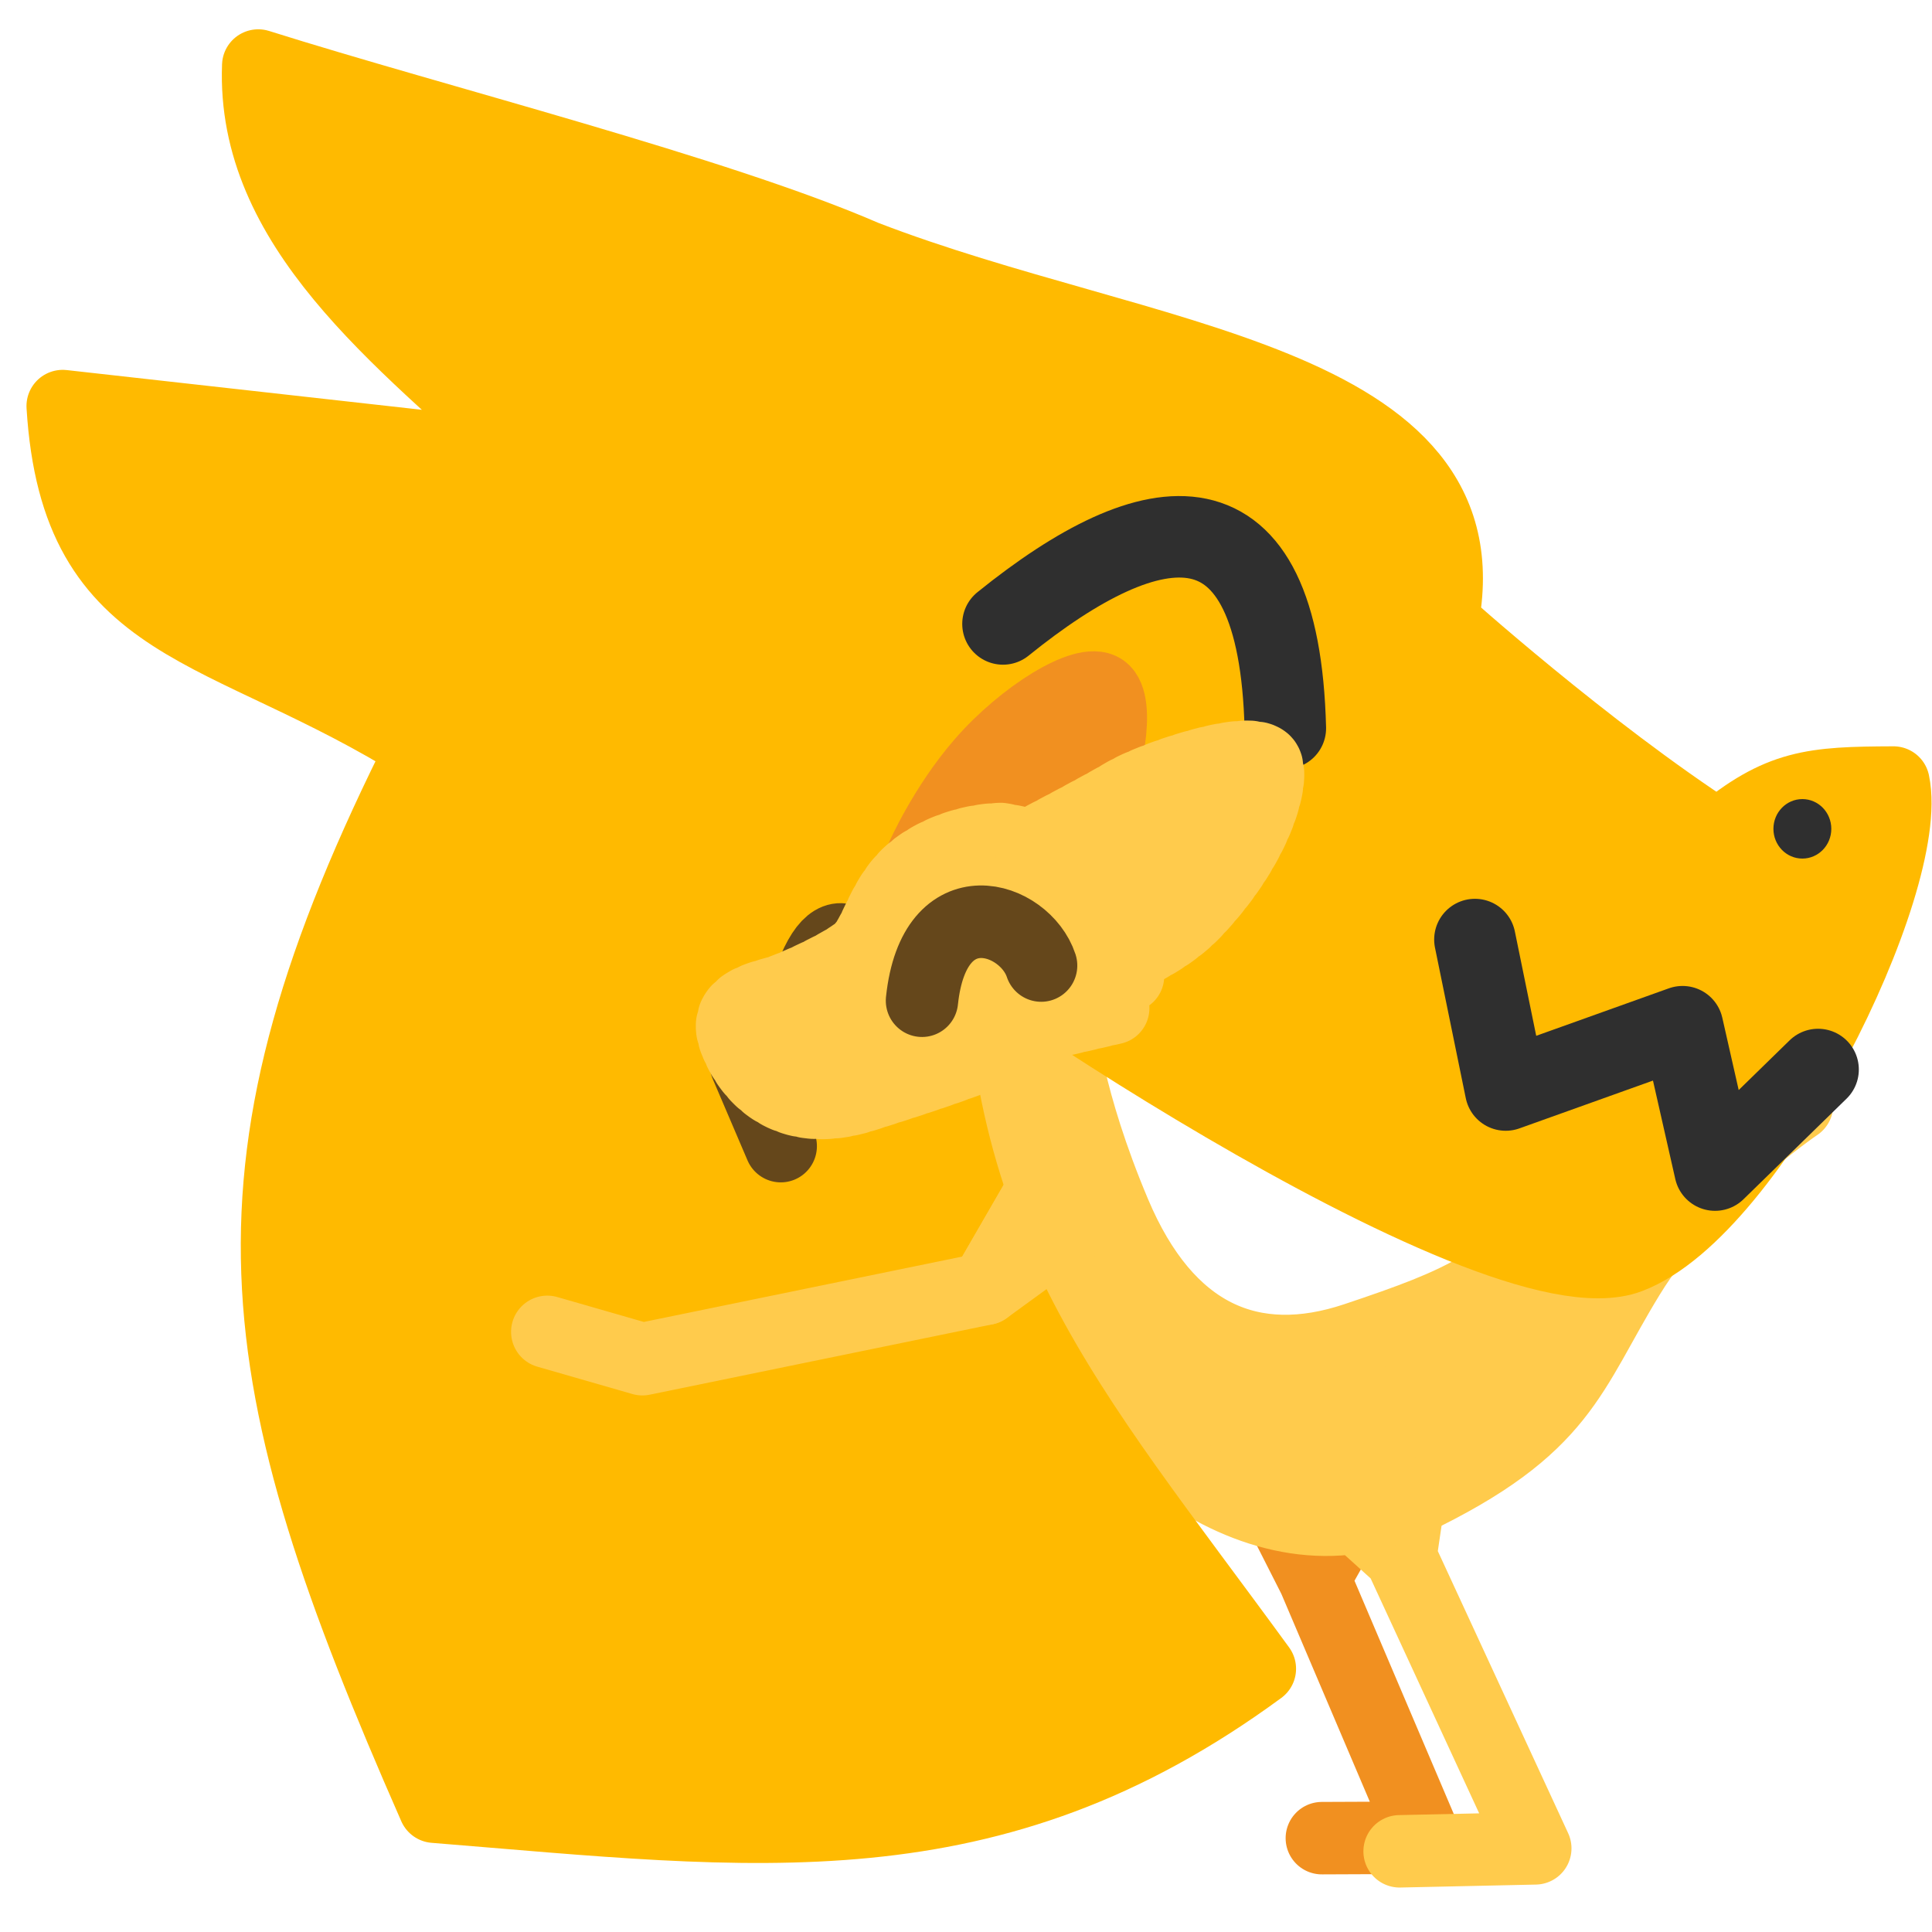
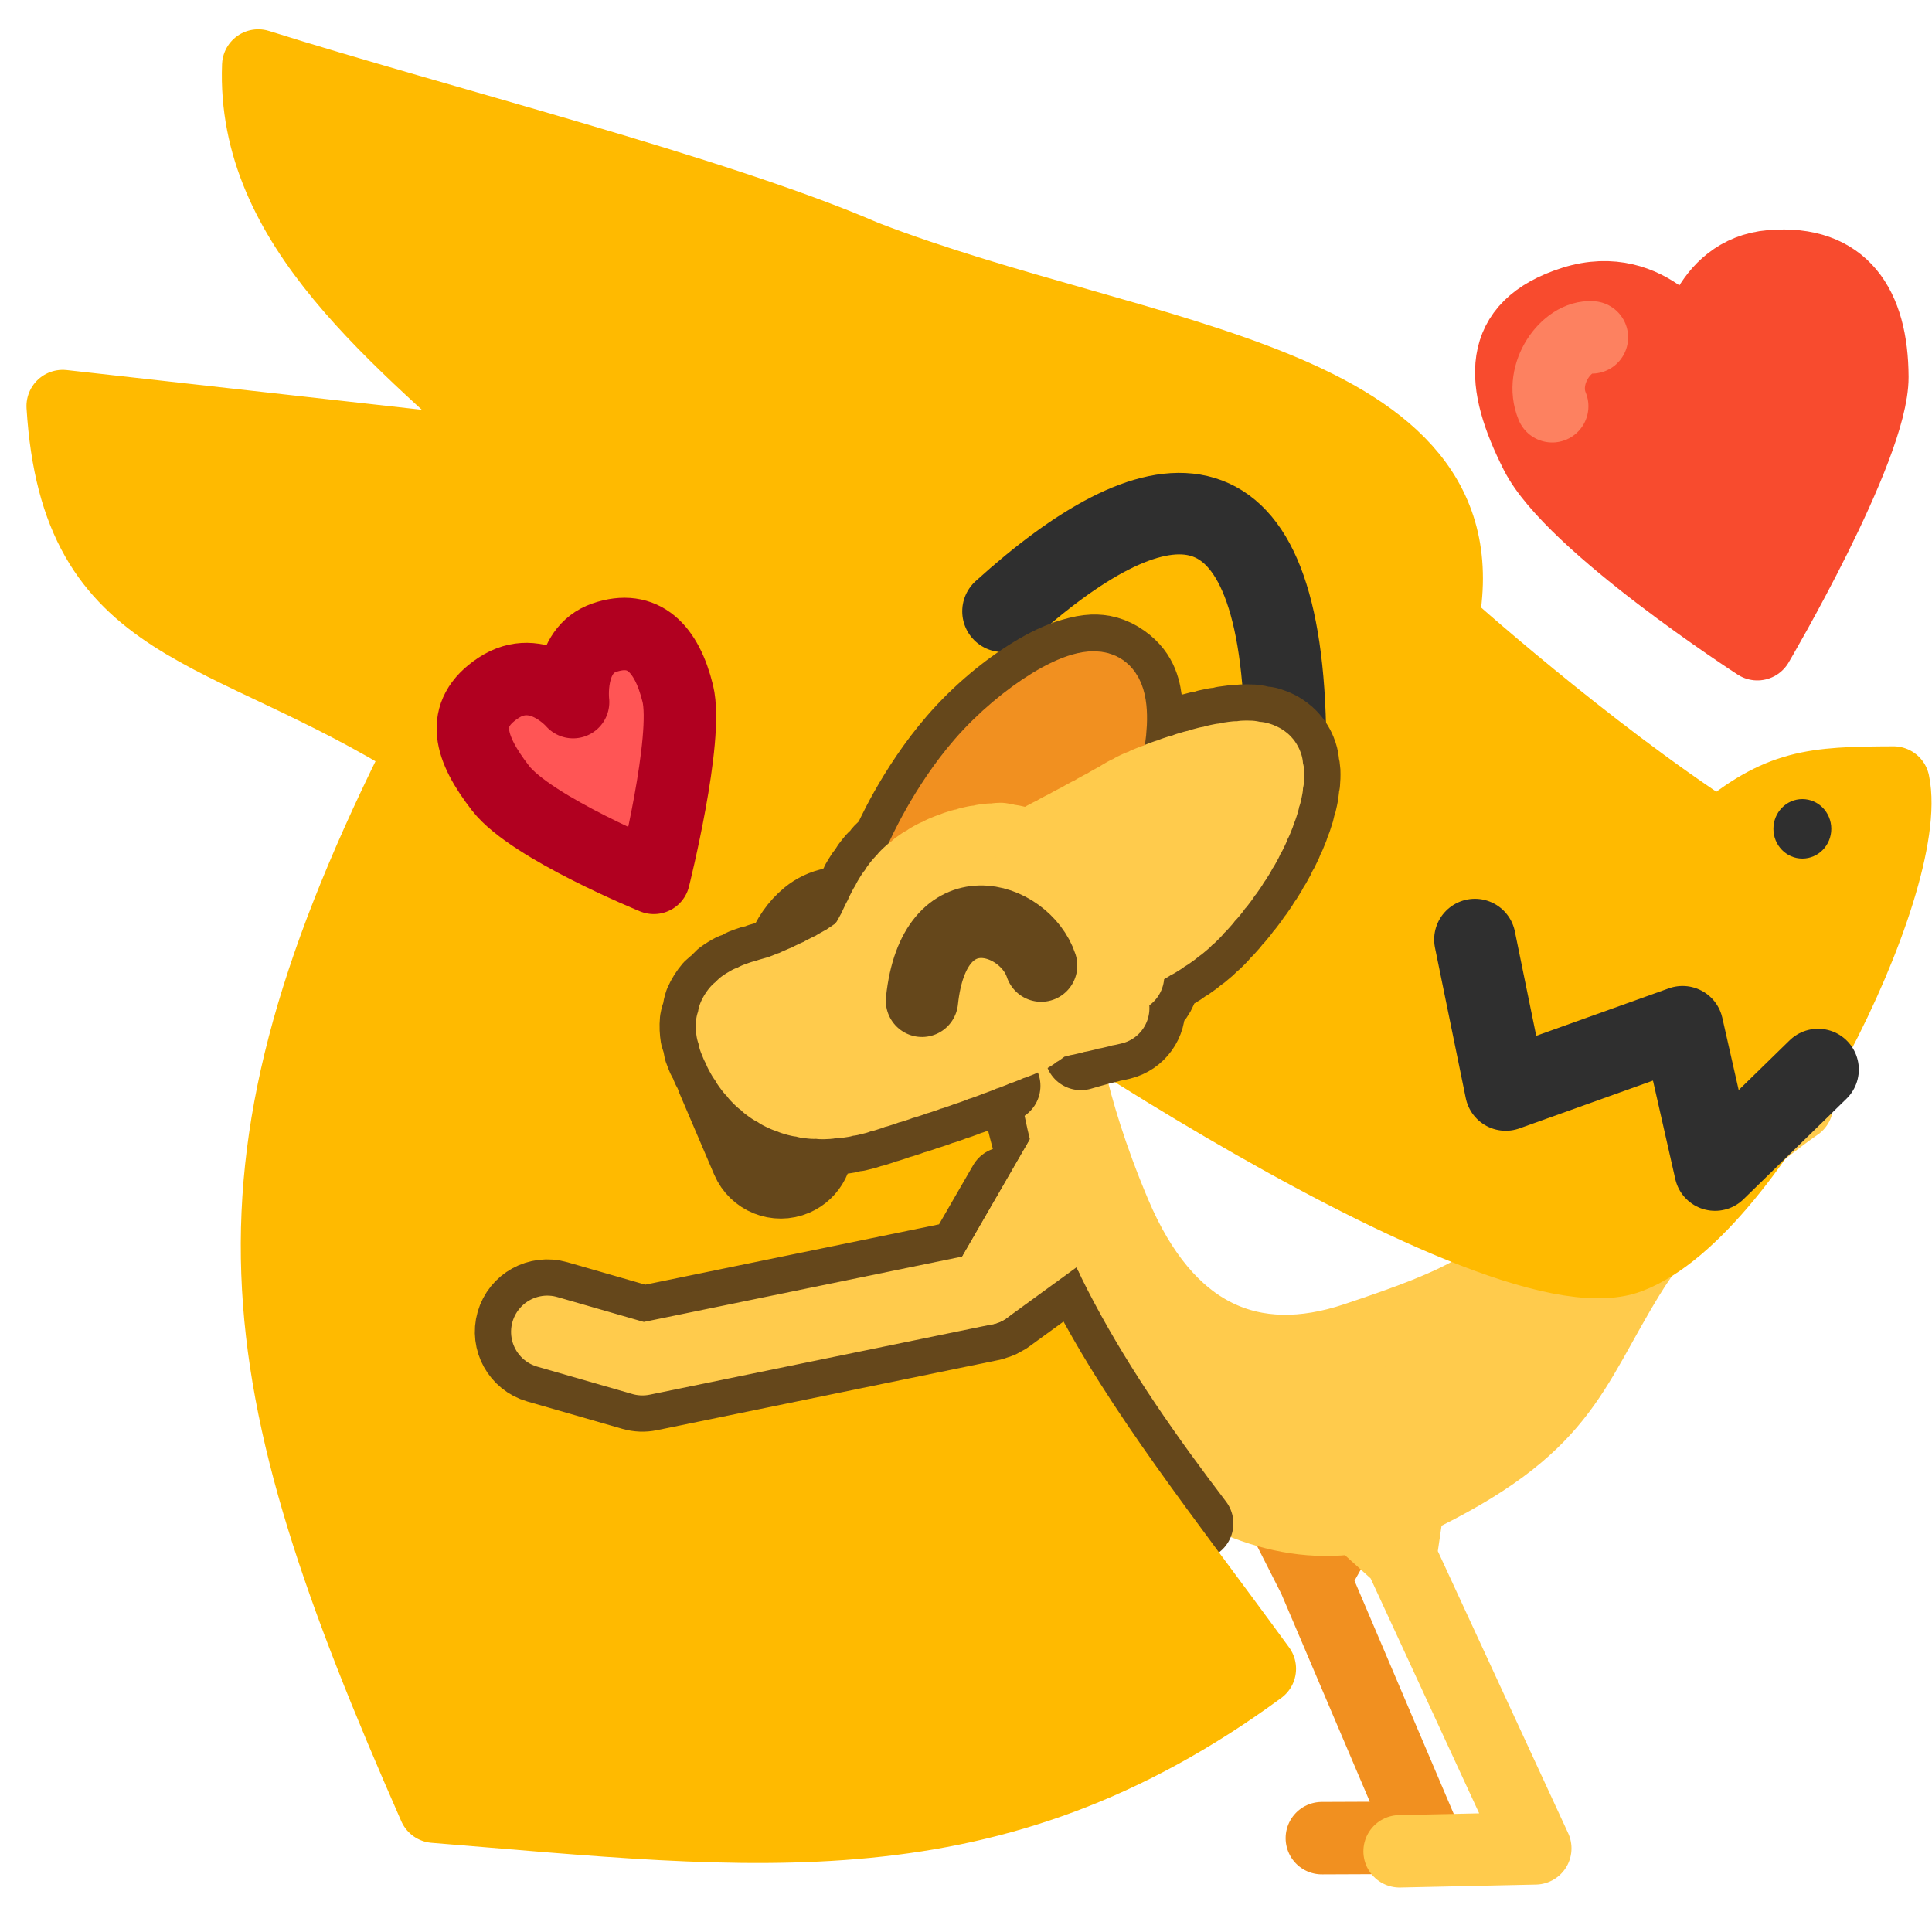
<svg xmlns="http://www.w3.org/2000/svg" version="1.1" id="svg824" width="1706.667" height="1706.667" viewBox="0 0 1706.667 1706.667">
  <defs id="defs828" />
  <g id="layer1" style="display:inline">
    <path style="display:inline;fill:none;fill-opacity:1;stroke:#f19020;stroke-width:64;stroke-linecap:round;stroke-linejoin:round;stroke-opacity:1;paint-order:fill markers stroke;stop-color:#000000" d="m 453.53,1130.874 67.45,-43.662 298.868,-89.188 119.986,0.615" id="path14378-2" />
    <path style="display:inline;fill:none;fill-opacity:1;stroke:#f19020;stroke-width:64;stroke-linecap:round;stroke-linejoin:round;stroke-opacity:1;paint-order:fill markers stroke;stop-color:#000000" d="m 1167.686,1623.767 90.69,-0.377 -97.47,-228.991 -75.44,-148.741 158.466,1.156 -83.026,147.585" id="path10187-8" />
    <path style="fill:none;fill-opacity:1;stroke:#ffcb4c;stroke-width:64;stroke-linecap:round;stroke-linejoin:round;stroke-opacity:1;paint-order:fill markers stroke;stop-color:#000000" d="m 1236.376,1635.39 119.825,-2.608 -119.125,-257.832 -123.693,-111.871 148.375,-55.657 -24.682,167.527" id="path10187" />
    <g id="g917" transform="rotate(-19.68868,1424.475,1193.821)">
      <path style="fill:#ffcb4c;fill-opacity:1;stroke:#ffcb4c;stroke-width:64;stroke-linecap:round;stroke-linejoin:round;stroke-opacity:1;paint-order:fill markers stroke;stop-color:#000000" d="m 1012.089,783.168 c 0,0 -60.407,94.906 -52.943,170.165 8.543,149.058 104.683,319.715 253.594,304.322 148.911,-15.393 169.208,-58.8 248.079,-122.145 78.87,-63.345 190.458,-91.796 190.458,-91.796 0,0 -122.73,-12.161 -210.327,22.44 -97.261,38.419 -121.428,42.778 -226.418,40.528 -96.199,-2.062 -156.465,-57.683 -163.029,-176.135 -6.045,-109.088 10.485,-171.337 10.485,-171.337" id="path2053" />
      <path style="fill:#ffcb4c;fill-opacity:1;stroke:#ffcb4c;stroke-width:64;stroke-linecap:round;stroke-linejoin:round;stroke-opacity:1;paint-order:fill markers stroke;stop-color:#000000" d="m 971.081,865.576 -24.202,157.242 19.592,-28.905" id="path964" />
      <path style="fill:#ffcb4c;fill-opacity:1;stroke:#ffcb4c;stroke-width:64;stroke-linecap:round;stroke-linejoin:round;stroke-opacity:1;paint-order:fill markers stroke;stop-color:#000000" d="m 966.471,1042.473 26.507,146.836 25.355,-19.655" id="path5564" />
    </g>
    <path style="display:none;fill:#234567;fill-opacity:1;stroke:#234567;stroke-width:64;stroke-linecap:round;stroke-linejoin:round;stroke-opacity:1;paint-order:fill markers stroke;stop-color:#000000" d="m 1417.425,1006.269 c 5.114,28.836 18.45,55.813 69.086,74.36 55.339,-36.139 116.729,-45.836 178.971,-51.815 -42.589,-39.881 -91.934,-69.961 -158.152,-75.562 -34.273,-0.017 -65.982,10.504 -89.904,53.018 z" id="path31499" />
+     <path style="opacity:1;fill:none;fill-opacity:1;stroke:#65471b;stroke-width:64;stroke-linecap:round;stroke-linejoin:round;stroke-miterlimit:4;stroke-dasharray:none;stroke-dashoffset:172.8;stroke-opacity:1;paint-order:stroke fill markers;stop-color:#000000" d="m 869.074,965.652 c 21.272,141.889 100.364,264.588 188.455,380.111" id="path12613" />
    <g id="g47627" style="display:inline;opacity:1">
      <path style="fill:#ffba00;fill-opacity:1;stroke:#ffba00;stroke-width:64;stroke-linecap:round;stroke-linejoin:round;stroke-dashoffset:172.8;stroke-opacity:1;paint-order:fill markers stroke;stop-color:#000000" d="M 383.796,1595.989 C 215.609,1213.401 185.623,1032.704 373.469,660.289 195.228,548.475 67.919,561.427 55.392,358.717 L 468.287,404.894 C 350.34,297.953 222.701,199.691 228.13,57.885 385.796,107.568 632.974,169.662 763.836,226.521 c 244.021,94.274 552.616,107.12 510.194,322.544 0,0 126.297,113.641 243.689,189.716 54.52,-45.235 83.266,-47.24 154.908,-47.508 18.505,87.906 -123.815,377.824 -233.394,419.309 -122.955,46.549 -624.27,-299.001 -620.385,-310.655 -0.013,308.866 124.266,441.235 294.047,674.194 -238.557,175.144 -444.609,144.805 -729.098,121.868 z" id="path42076" />
-       <path style="fill:#ffba00;fill-opacity:1;stroke:#2f2f2f;stroke-width:72;stroke-linecap:round;stroke-linejoin:round;stroke-miterlimit:4;stroke-dasharray:none;stroke-dashoffset:172.8;stroke-opacity:1;paint-order:fill markers stroke;stop-color:#000000" d="M 886.01,551.169 C 1019.15,443.691 1129.899,427.146 1135.422,643.296" id="path47543" />
+       <path style="fill:#ffba00;fill-opacity:1;stroke:#2f2f2f;stroke-width:72;stroke-linecap:round;stroke-linejoin:round;stroke-miterlimit:4;stroke-dasharray:none;stroke-dashoffset:172.8;stroke-opacity:1;paint-order:fill markers stroke;stop-color:#000000" d="M 886.01,540.015 C 1019.15,419.524 1129.899,400.976 1135.422,643.296" id="path47543" />
      <ellipse style="fill:#2f2f2f;fill-opacity:1;stroke:none;stroke-width:32;stroke-linecap:round;stroke-linejoin:round;stroke-miterlimit:4;stroke-dasharray:none;stroke-dashoffset:172.8;stroke-opacity:1;paint-order:fill markers stroke;stop-color:#000000" id="path48003" cx="1592.152" cy="732.163" rx="25.565" ry="26.275" />
      <path style="fill:none;fill-opacity:1;stroke:#2f2f2f;stroke-width:72;stroke-linecap:round;stroke-linejoin:round;stroke-miterlimit:4;stroke-dasharray:none;stroke-dashoffset:172.8;stroke-opacity:1;paint-order:fill markers stroke;stop-color:#000000" d="m 1302.899,829.972 27.195,132.908 156.221,-55.917 28.698,126.643 91.016,-88.831" id="path53871" />
    </g>
-     <g id="g18131" transform="rotate(4.726656,71.67428,938.8876)">
+     <g id="g4083" style="opacity:1;fill:none;fill-opacity:1;stroke:#65471b;stroke-width:64;stroke-miterlimit:4;stroke-dasharray:none;stroke-opacity:1">
+       <g id="g943" transform="matrix(0.7991544,-0.1406369,0.1410901,0.8017293,473.3005,531.562)" style="fill:none;fill-opacity:1;stroke:#65471b;stroke-width:78.746;stroke-miterlimit:4;stroke-dasharray:none;stroke-opacity:1">
+         <path id="path927" style="color:#000000;fill:none;fill-opacity:1;stroke:#65471b;stroke-width:64;stroke-linecap:round;stroke-linejoin:round;stroke-miterlimit:4;stroke-dasharray:none;stroke-opacity:1;paint-order:fill markers stroke" d="m 954.843,930.992 c 0,0 17.874,-5.17 18.466,-5.205 l 6.225,-1.445 c 1.514,-0.354 3.001,-0.819 4.447,-1.391 0.593,-0.002 1.186,-0.02 1.777,-0.055 l 4.889,-1.135 c 15.325,-3.694 25.661,-18.05 24.344,-33.809 7.191,-5.428 11.762,-13.65 12.588,-22.643 1.103,-0.595 2.211,-1.175 3.307,-1.787 1.511,-0.858 2.949,-1.839 4.301,-2.932 0.684,-0.217 1.361,-0.458 2.029,-0.721 2.103,-1.254 4.204,-2.549 6.297,-3.889 1.478,-0.964 2.874,-2.049 4.174,-3.244 0.688,-0.267 1.366,-0.559 2.033,-0.873 2.064,-1.42 4.117,-2.885 6.156,-4.4 1.437,-1.089 2.78,-2.299 4.014,-3.615 0.688,-0.328 1.364,-0.682 2.027,-1.059 2.005,-1.616 3.991,-3.285 5.953,-5.012 1.374,-1.234 2.638,-2.584 3.779,-4.037 0.678,-0.4 1.34,-0.826 1.986,-1.275 1.96,-1.889 3.81,-3.776 5.568,-5.641 1.129,-1.211 2.163,-2.509 3.092,-3.881 0.555,-0.381 1.097,-0.78 1.627,-1.195 1.582,-1.736 3.147,-3.488 4.697,-5.26 1.101,-1.274 2.101,-2.634 2.988,-4.066 0.545,-0.409 1.076,-0.836 1.594,-1.279 1.514,-1.802 3.01,-3.621 4.488,-5.457 1.053,-1.324 1.999,-2.73 2.83,-4.205 0.531,-0.434 1.047,-0.886 1.549,-1.354 1.438,-1.866 2.863,-3.754 4.271,-5.666 0.997,-1.371 1.883,-2.82 2.65,-4.332 0.512,-0.458 1.01,-0.932 1.492,-1.422 1.372,-1.949 2.717,-3.911 4.039,-5.885 0.939,-1.423 1.763,-2.918 2.465,-4.473 0.497,-0.487 0.979,-0.991 1.443,-1.51 1.283,-2.015 2.545,-4.049 3.783,-6.104 0.876,-1.476 1.633,-3.021 2.262,-4.619 0.477,-0.516 0.937,-1.047 1.379,-1.594 1.19,-2.089 2.358,-4.204 3.504,-6.346 0.805,-1.531 1.485,-3.126 2.033,-4.768 0.455,-0.548 0.891,-1.111 1.309,-1.688 1.093,-2.183 2.16,-4.389 3.195,-6.619 0.725,-1.597 1.319,-3.252 1.774,-4.947 0.432,-0.588 0.845,-1.19 1.236,-1.807 0.976,-2.284 1.92,-4.603 2.83,-6.953 0.633,-1.681 1.125,-3.412 1.469,-5.176 0.405,-0.641 0.788,-1.296 1.147,-1.965 0.834,-2.419 1.633,-4.891 2.383,-7.416 0.516,-1.805 0.873,-3.653 1.066,-5.521 0.371,-0.727 0.715,-1.469 1.029,-2.223 0.641,-2.639 1.234,-5.383 1.74,-8.24 0.341,-2.072 0.479,-4.172 0.41,-6.271 0.315,-0.917 0.589,-1.847 0.82,-2.789 0.285,-3.145 0.462,-6.694 0.299,-10.633 -0.12,-2.241 -0.475,-4.464 -1.059,-6.631 -0.14,-2.904 -0.674,-5.776 -1.586,-8.537 -1.229,-3.677 -3.339,-8.94 -8.252,-14.459 -0.02,-0.023 -0.041,-0.046 -0.061,-0.068 -0.933,-1.042 -1.975,-2.091 -3.148,-3.127 l -0.012,-0.008 -0.031,-0.031 c -6.003,-5.28 -11.869,-7.611 -16.211,-8.984 l -0.045,-0.016 c -0.8,-0.252 -1.608,-0.483 -2.424,-0.697 -1.375,-0.174 -2.759,-0.258 -4.144,-0.252 -2.675,-0.924 -5.461,-1.489 -8.283,-1.678 -3.528,-0.221 -6.765,-0.193 -9.701,-0.07 -0.87,0.174 -1.733,0.383 -2.586,0.629 -1.966,-0.175 -3.944,-0.167 -5.908,0.023 -2.671,0.291 -5.283,0.647 -7.836,1.049 -1.218,0.368 -2.413,0.808 -3.578,1.318 -1.264,-0.083 -2.532,-0.091 -3.797,-0.023 -2.422,0.468 -4.814,0.968 -7.176,1.496 -1.131,0.427 -2.237,0.918 -3.312,1.471 -1.207,-0.013 -2.414,0.042 -3.615,0.166 -2.307,0.572 -4.583,1.165 -6.832,1.773 -1.088,0.467 -2.148,0.993 -3.178,1.578 -1.183,0.035 -2.362,0.136 -3.533,0.303 -2.225,0.645 -4.435,1.308 -6.635,1.986 -1.058,0.499 -2.087,1.056 -3.084,1.668 -1.167,0.073 -2.33,0.211 -3.482,0.412 -2.183,0.711 -4.356,1.438 -6.521,2.18 -1.038,0.53 -2.047,1.117 -3.022,1.758 -1.161,0.108 -2.315,0.281 -3.457,0.516 -2.154,0.774 -4.312,1.568 -6.477,2.385 -0.592,0.343 -1.172,0.705 -1.74,1.086 1.77,-12.231 2.575,-23.98 1.291,-35.854 -1.302,-12.046 -3.332,-27.227 -20.219,-39.219 -9.778,-6.944 -19.042,-8.791 -27.43,-8.461 l 5.7e-4,6.8e-4 c -2.796,0.11 -5.494,0.462 -8.082,0.947 -3.45,0.648 -6.704,1.533 -9.729,2.4 -12.097,3.468 -23.376,9.116 -35.1,16.248 -23.448,14.264 -48.045,34.717 -68.809,58.619 -37.419,43.075 -58.277,91.789 -58.277,91.789 l -0.229,0.525 c -0.3,0.165 -0.598,0.335 -0.893,0.51 -2.265,1.972 -4.43,4.021 -6.5,6.137 -0.883,1.169 -1.685,2.398 -2.4,3.678 -1.209,0.831 -2.36,1.745 -3.443,2.734 -1.857,2.191 -3.627,4.43 -5.309,6.709 -0.677,1.226 -1.274,2.495 -1.785,3.799 -1.036,0.929 -2.011,1.926 -2.918,2.982 -1.491,2.287 -2.887,4.57 -4.205,6.834 -0.498,1.203 -0.922,2.436 -1.27,3.691 -0.875,0.949 -1.691,1.95 -2.445,2.998 -1.169,2.202 -2.276,4.373 -3.332,6.506 -0.363,1.104 -0.667,2.226 -0.908,3.363 -0.737,0.879 -1.426,1.797 -2.064,2.75 -0.005,0.01 -0.009,0.019 -0.014,0.029 -1.172,-0.134 -2.362,-0.23 -3.578,-0.264 -2.855,-0.079 -5.695,0.167 -8.469,0.678 -8.321,1.533 -16.039,5.452 -21.74,10.123 -10.631,8.711 -17.239,19.062 -22.865,32.248 -0.627,0.398 -1.24,0.819 -1.838,1.26 -0.969,0.137 -1.932,0.319 -2.885,0.545 -1.751,0.707 -3.421,1.36 -5.018,1.947 -0.658,0.372 -1.303,0.768 -1.934,1.186 -0.709,0.04 -1.416,0.103 -2.121,0.189 -1.568,0.461 -3.523,0.989 -5.848,1.648 -1.144,0.503 -2.258,1.073 -3.336,1.707 -1.288,0.069 -2.57,0.215 -3.84,0.439 -2.555,0.821 -5.243,1.759 -8.037,2.869 -1.412,0.77 -2.763,1.647 -4.043,2.621 -1.619,0.339 -3.209,0.804 -4.756,1.391 -3.066,1.601 -6.319,3.536 -9.623,5.979 -1.637,1.466 -3.119,3.097 -4.422,4.867 -2.006,1.244 -3.868,2.706 -5.553,4.361 -3.313,3.868 -6.259,8.377 -8.502,13.611 -0.936,2.648 -1.522,5.408 -1.74,8.209 -1.07,2.436 -1.833,4.997 -2.271,7.623 -0.493,5.243 -0.189,10.067 0.5,14.42 0.525,2.005 1.243,3.954 2.143,5.82 0.095,2.014 0.378,4.015 0.848,5.977 1.053,3.009 2.149,5.678 3.17,8.051 0.733,1.236 1.548,2.422 2.439,3.549 0.294,1.394 0.68,2.767 1.156,4.109 0.98,1.928 2.065,3.837 3.156,5.742 0.34,1.399 0.774,2.773 1.299,4.113 l 30.721,71.898 c 6.954,16.275 25.739,23.828 41.957,16.871 14.103,-6.066 21.901,-21.338 18.572,-36.373 1.359,0.374 2.741,0.658 4.137,0.85 2.855,0.017 5.677,-0.062 8.459,-0.227 1.375,-0.265 2.732,-0.619 4.061,-1.062 1.383,0.201 2.777,0.312 4.174,0.33 2.698,-0.32 5.376,-0.712 8.031,-1.174 1.283,-0.405 2.538,-0.891 3.76,-1.455 1.341,0.053 2.683,0.021 4.02,-0.096 2.562,-0.575 5.091,-1.205 7.584,-1.883 1.747,-0.492 3.449,-1.133 5.088,-1.916 0.761,-0.055 1.519,-0.138 2.273,-0.248 l 0.357,-0.113 c 0.029,-0.01 0.057,-0.019 0.086,-0.029 l 5.732,-1.826 c 1.487,-0.477 2.937,-1.062 4.338,-1.752 0.592,-0.05 1.183,-0.116 1.771,-0.199 l 0.674,-0.217 0.025,-0.008 5.41,-1.732 c 1.493,-0.482 2.949,-1.074 4.355,-1.771 0.6,-0.052 1.199,-0.121 1.795,-0.207 l 5.055,-1.633 0.043,-0.014 1.023,-0.332 c 1.486,-0.485 2.935,-1.078 4.334,-1.775 0.598,-0.054 1.194,-0.125 1.787,-0.213 2.043,-0.666 4.096,-1.338 6.156,-2.016 1.491,-0.495 2.944,-1.099 4.346,-1.809 0.601,-0.057 1.2,-0.131 1.797,-0.223 2.057,-0.683 4.115,-1.368 6.176,-2.061 1.497,-0.507 2.954,-1.126 4.359,-1.85 0.608,-0.062 1.213,-0.141 1.816,-0.238 2.057,-0.701 4.125,-1.411 6.203,-2.131 1.494,-0.522 2.947,-1.155 4.348,-1.893 0.609,-0.069 1.215,-0.156 1.818,-0.26 2.082,-0.732 4.149,-1.467 6.199,-2.201 1.495,-0.54 2.948,-1.191 4.346,-1.947 0.611,-0.076 1.219,-0.17 1.824,-0.281 2.06,-0.75 4.116,-1.506 6.166,-2.266 1.481,-0.553 2.918,-1.216 4.301,-1.982 0.606,-0.081 1.21,-0.179 1.811,-0.295 2.039,-0.765 4.07,-1.531 6.094,-2.299 1.473,-0.563 2.902,-1.235 4.275,-2.01 0.604,-0.086 1.206,-0.19 1.805,-0.311 l 3.996,-1.533 0.045,-0.018" transform="matrix(1.213734,0.2129095,-0.2135955,1.209836,-460.9216,-743.8727)" />
+       </g>
+       <g id="g1282" style="display:none;fill:none;fill-opacity:1;stroke:#65471b;stroke-width:64;stroke-miterlimit:4;stroke-dasharray:none;stroke-opacity:1">
+         <path id="path967" style="color:#000000;display:inline;fill:none;fill-opacity:1;stroke:#65471b;stroke-width:64;stroke-linecap:round;stroke-linejoin:round;stroke-miterlimit:4;stroke-dasharray:none;stroke-opacity:1;paint-order:fill markers stroke" d="m 1146.649,1041.579 c 0.4,-4.193 -0.021,-8.511 -1.347,-12.714 L 1039.584,694.107 c -4.321,-13.677 -17.172,-22.82 -31.465,-22.385 -3.455,0.105 -6.869,0.772 -10.109,1.975 -4.055,1.505 -7.763,3.819 -10.898,6.805 l -86.191,82.084 c -7.886,7.511 -11.415,18.535 -9.365,29.256" />
+         <path id="path983" style="color:#000000;display:inline;fill:none;fill-opacity:1;stroke:#65471b;stroke-width:64;stroke-linecap:round;stroke-linejoin:round;stroke-miterlimit:4;stroke-dasharray:none;stroke-opacity:1;paint-order:fill markers stroke" d="m 879.352,571.582 c -22.04,-0.332 -44.014,1.055 -65.531,4.92 -34.427,6.184 -67.685,18.709 -98.18,40.684 a 32.055,31.952 80.019 0 0 -6.445,44.9 c -35.161,23.194 -63.791,51.899 -86.236,84.691 a 32.055,31.952 80.019 0 0 37.832,48.078 c 49.205,-18.955 85.443,-20.491 108.691,-9.176 a 32.055,31.952 80.019 0 0 40.83,-11.52 c 25.457,-39.85 54.615,-46.359 97.135,-51.359 a 32.055,31.952 80.019 0 0 15.061,-5.908 c 14.786,-10.79 25.946,-21.74 33.613,-34.668 7.667,-12.928 10.835,-28.31 9.449,-41.414 -2.771,-26.208 -16.376,-40.992 -21.625,-50.518 a 32.055,31.952 80.019 0 0 -24.934,-16.422 c -13.188,-1.273 -26.436,-2.09 -39.66,-2.289 z" />
+       </g>
+       <g id="g1325" transform="rotate(4.726656,71.67428,938.8876)" style="fill:none;fill-opacity:1;stroke:#65471b;stroke-width:64;stroke-miterlimit:4;stroke-dasharray:none;stroke-opacity:1">
+         <path id="path1321" style="color:#000000;fill:none;fill-opacity:1;stroke:#65471b;stroke-width:64;stroke-linecap:round;stroke-linejoin:round;stroke-miterlimit:4;stroke-dasharray:none;stroke-opacity:1;paint-order:fill markers stroke" d="M 887.406,1045.249 850.014,1110 h -0.002 l -281.271,57.76 -76.428,-22 c -16.984,-4.889 -34.715,4.916 -39.604,21.9 -4.889,16.984 4.916,34.715 21.9,39.603 l 84,24.178 c 4.973,1.431 10.22,1.635 15.289,0.594 l 303.072,-62.236 c 0.741,-0.235 1.473,-0.497 2.195,-0.785 1.665,-0.447 3.292,-1.028 4.863,-1.736 1.033,-0.501 2.038,-1.057 3.012,-1.666 0.791,-0.395 1.565,-0.822 2.32,-1.281 l 35.207,-25.617" transform="rotate(-4.726656,71.67428,938.8876)" />
+       </g>
+     </g>
+     <g id="g18131" transform="rotate(4.726656,71.67428,938.8876)" style="display:inline">
      <path style="fill:none;fill-opacity:1;stroke:#ffcb4c;stroke-width:64;stroke-linecap:round;stroke-linejoin:round;stroke-opacity:1;paint-order:fill markers stroke;stop-color:#000000" d="m 501.641,1141.771 85.707,17.174 296.915,-86.998 68.943,-145.987" id="path14378" />
      <path style="fill:#ffcb4c;fill-opacity:1;stroke:#ffcb4c;stroke-width:64;stroke-linecap:round;stroke-linejoin:round;stroke-dashoffset:172.8;stroke-opacity:1;paint-order:fill markers stroke;stop-color:#000000" d="m 884.263,1071.947 95.935,-82.711 -26.992,-63.276 z" id="path2099" />
    </g>
-     <g id="g81993" />
    <g id="g31027" transform="matrix(0.7991544,-0.1406369,0.1410901,0.8017293,473.3005,531.562)" style="display:inline;stroke-width:1.23">
      <path style="display:inline;fill:none;stroke:#65471b;stroke-width:78.746;stroke-linecap:round;stroke-linejoin:round;stroke-opacity:1;paint-order:fill markers stroke;stop-color:#000000" d="m 219.851,460.504 c 49.768,-91.015 69.33,-12.061 65.927,18.399" id="path1517-8" />
      <path style="fill:none;stroke:#65471b;stroke-width:78.746;stroke-linecap:round;stroke-linejoin:round;stroke-opacity:1;paint-order:fill markers stroke;stop-color:#000000" d="m 137.991,534.299 21.93,93.524" id="path1858" />
      <path style="fill:#f19020;fill-opacity:1;stroke:#f19020;stroke-width:78.746;stroke-linecap:round;stroke-miterlimit:4;stroke-dasharray:none;stroke-dashoffset:0;stroke-opacity:1;paint-order:fill markers stroke;stop-color:#000000" d="m 365.554,346.233 c 0,0 33.609,-50.472 82.319,-89.843 53.586,-43.312 126.865,-72.04 143.204,-55.547 16.34,16.493 -10.123,88.706 -39.831,127.194 -29.708,38.488 -116.665,98.772 -116.665,98.772 z" id="path1640" />
      <path style="display:none;fill:#123456;fill-opacity:1;stroke:#123456;stroke-width:78.746;stroke-linecap:round;stroke-linejoin:round;stroke-opacity:1;paint-order:fill markers stroke;stop-color:#000000" d="m 613.568,322.407 56.812,427.509 -58.232,-69.594 -34.087,61.073 -48.29,-96.58 -34.087,46.87 -4.261,-288.32 z" id="path30938" />
      <path id="path1148" style="display:inline;fill:#ffcb4c;stroke:#ffcb4c;stroke-width:78.746;stroke-linecap:round;stroke-linejoin:round;stroke-miterlimit:4;stroke-dasharray:7.875, 7.875;stroke-dashoffset:0;stroke-opacity:1;paint-order:fill markers stroke;stop-color:#000000" d="m 539.601,477.494 c 0,0 -0.037,-3.702 -0.323,-9.722 -0.143,-3.01 -0.348,-6.599 -0.642,-10.595 -0.294,-3.996 -0.678,-8.399 -1.177,-13.036 -0.499,-4.636 -1.115,-9.506 -1.873,-14.437 -0.758,-4.931 -1.658,-9.922 -2.727,-14.801 -0.535,-2.44 -1.112,-4.851 -1.734,-7.213 -0.623,-2.362 -1.291,-4.674 -2.008,-6.915 -0.717,-2.241 -1.483,-4.41 -2.301,-6.487 -0.818,-2.077 -1.689,-4.061 -2.616,-5.93 -0.926,-1.869 -2.012,-3.69 -3.234,-5.46 -1.222,-1.77 -2.581,-3.491 -4.051,-5.16 -1.471,-1.669 -3.054,-3.287 -4.726,-4.853 -1.672,-1.566 -3.433,-3.079 -5.26,-4.538 -1.827,-1.459 -3.718,-2.865 -5.652,-4.216 -1.934,-1.351 -3.909,-2.647 -5.903,-3.887 -3.987,-2.48 -8.048,-4.737 -11.992,-6.76 -3.944,-2.023 -7.773,-3.811 -11.297,-5.357 -3.524,-1.546 -6.744,-2.848 -9.471,-3.898 -5.453,-2.099 -8.935,-3.188 -8.935,-3.188 -36.22,-5.469 -78.716,2.384 -105.992,20.53 -34.334,22.841 -46.41,60.423 -67.37,72.508 -20.959,12.085 -76.352,26.434 -95.065,28.7 -18.714,2.266 -62.129,2.266 -54.644,42.296 7.485,40.03 38.176,96.677 128.001,84.592 89.826,-12.085 106.294,-15.106 181.897,-30.212 7.763,-1.551 18.257,-6.267 29.438,-12.639 l 72.511,-3.909 -31.506,-25.744 c 1.817,-1.656 3.594,-3.325 5.3,-5.007 l 48.169,-0.812 -28.778,-23.833 c 1.18,-2.242 2.197,-4.454 2.925,-6.605 0.357,-1.054 0.689,-2.267 1.033,-3.413 z" />
      <path style="display:none;fill:#123456;fill-opacity:1;stroke:#123456;stroke-width:78.746;stroke-linecap:round;stroke-linejoin:round;stroke-opacity:1;paint-order:fill markers stroke;stop-color:#000000" d="m 328.263,338.585 c -38.926,-28.121 -95.275,-32.286 -164.485,-18.767 53.193,-54.199 122.017,-91.203 213.057,-103.769 -8.5,-22.368 -50.666,-20.688 -83.898,-25.39 71.85,-34.616 149.122,-28.562 228.512,-6.624 11.487,33.486 35.339,66.971 -33.118,100.457 -56.188,-3.203 -111.36,1.205 -160.069,54.092 z" id="path30246" />
      <path id="path13483" style="display:inline;fill:#ffcb4c;stroke:#ffcb4c;stroke-width:78.746;stroke-linecap:round;stroke-linejoin:round;stroke-miterlimit:4;stroke-dasharray:7.875, 7.875;stroke-dashoffset:0;stroke-opacity:1;paint-order:fill markers stroke;stop-color:#000000" d="m 751.075,307.406 c -16.805,-20.998 -127.125,-2.575 -155.996,8.554 -25.705,9.909 -93.216,31.357 -112.36,37.421 0,0 1.318,3.391 3.072,8.95 0.877,2.779 1.864,6.1 2.849,9.81 0.985,3.71 1.97,7.809 2.844,12.144 0.874,4.335 1.636,8.906 2.177,13.56 0.271,2.327 0.486,4.674 0.632,7.024 0.146,2.349 0.224,4.7 0.218,7.033 -0.006,2.333 -0.094,4.649 -0.279,6.928 -0.185,2.279 -0.467,4.522 -0.858,6.709 -0.392,2.187 -0.894,4.318 -1.52,6.375 -0.626,2.056 -1.377,4.038 -2.265,5.925 -0.888,1.887 -1.901,3.803 -3.019,5.736 -1.118,1.933 -2.342,3.882 -3.652,5.839 -1.31,1.956 -2.707,3.919 -4.171,5.877 -1.464,1.958 -2.996,3.912 -4.575,5.85 -3.16,3.876 -6.513,7.69 -9.907,11.355 -3.394,3.665 -6.829,7.182 -10.154,10.462 -3.325,3.28 -6.539,6.325 -9.489,9.047 -2.95,2.722 -5.637,5.12 -7.909,7.108 -4.543,3.977 -7.423,6.314 -7.423,6.314 52.012,0.515 156.557,-4.608 218.352,-49.912 84.605,-62.027 114.332,-134.491 103.434,-148.108 z" />
      <path style="fill:none;stroke:#65471b;stroke-width:78.746;stroke-linecap:round;stroke-linejoin:round;stroke-opacity:1;paint-order:fill markers stroke;stop-color:#000000" d="m 338.768,499.009 c 34.622,-120.209 126.307,-70.602 134.4,-15.203" id="path1517" />
    </g>
+     <path style="display:inline;fill:#ff5555;fill-opacity:1;stroke:#b10020;stroke-width:64;stroke-linecap:round;stroke-linejoin:round;stroke-miterlimit:4;stroke-dasharray:none;stroke-opacity:1;paint-order:fill markers stroke;stop-color:#000000" d="m 577.562,775.478 c 0,0 -108.178,-44.168 -135.326,-79.125 -27.148,-34.958 -37.099,-65.541 -1.895,-88.705 35.203,-23.164 65.911,12.587 65.911,12.587 0,0 -5.611,-45.503 27.533,-56.926 34.56,-11.911 55.223,9.657 64.941,49.326 9.718,39.669 -21.163,162.843 -21.163,162.843 z" id="path1288" />
+     <path style="display:inline;fill:#f84b2e;fill-opacity:1;stroke:#f84b2e;stroke-width:64;stroke-linecap:round;stroke-linejoin:round;stroke-miterlimit:4;stroke-dasharray:none;stroke-opacity:1;paint-order:fill markers stroke;stop-color:#000000" d="m 1552.402,569.053 c 0,0 -164.001,-106.053 -195.484,-168.422 -31.482,-62.369 -35.819,-111.843 32.763,-133.55 68.582,-21.706 105.728,43.164 105.728,43.164 0,0 9.006,-70.219 69.368,-75.1 62.94,-5.09 88.944,34.834 89.207,97.83 0.264,62.996 -101.582,236.078 -101.582,236.078 z" id="path1288-2" />
+     <path style="fill:none;fill-opacity:1;stroke:#fd8160;stroke-width:64;stroke-linecap:round;stroke-linejoin:round;stroke-miterlimit:4;stroke-dasharray:none;stroke-dashoffset:172.8;stroke-opacity:1;paint-order:stroke fill markers;stop-color:#000000" d="m 1371.158,358.874 c -11.976,-28.812 13.004,-62.62 35.066,-60.841" id="path24504" />
  </g>
</svg>
